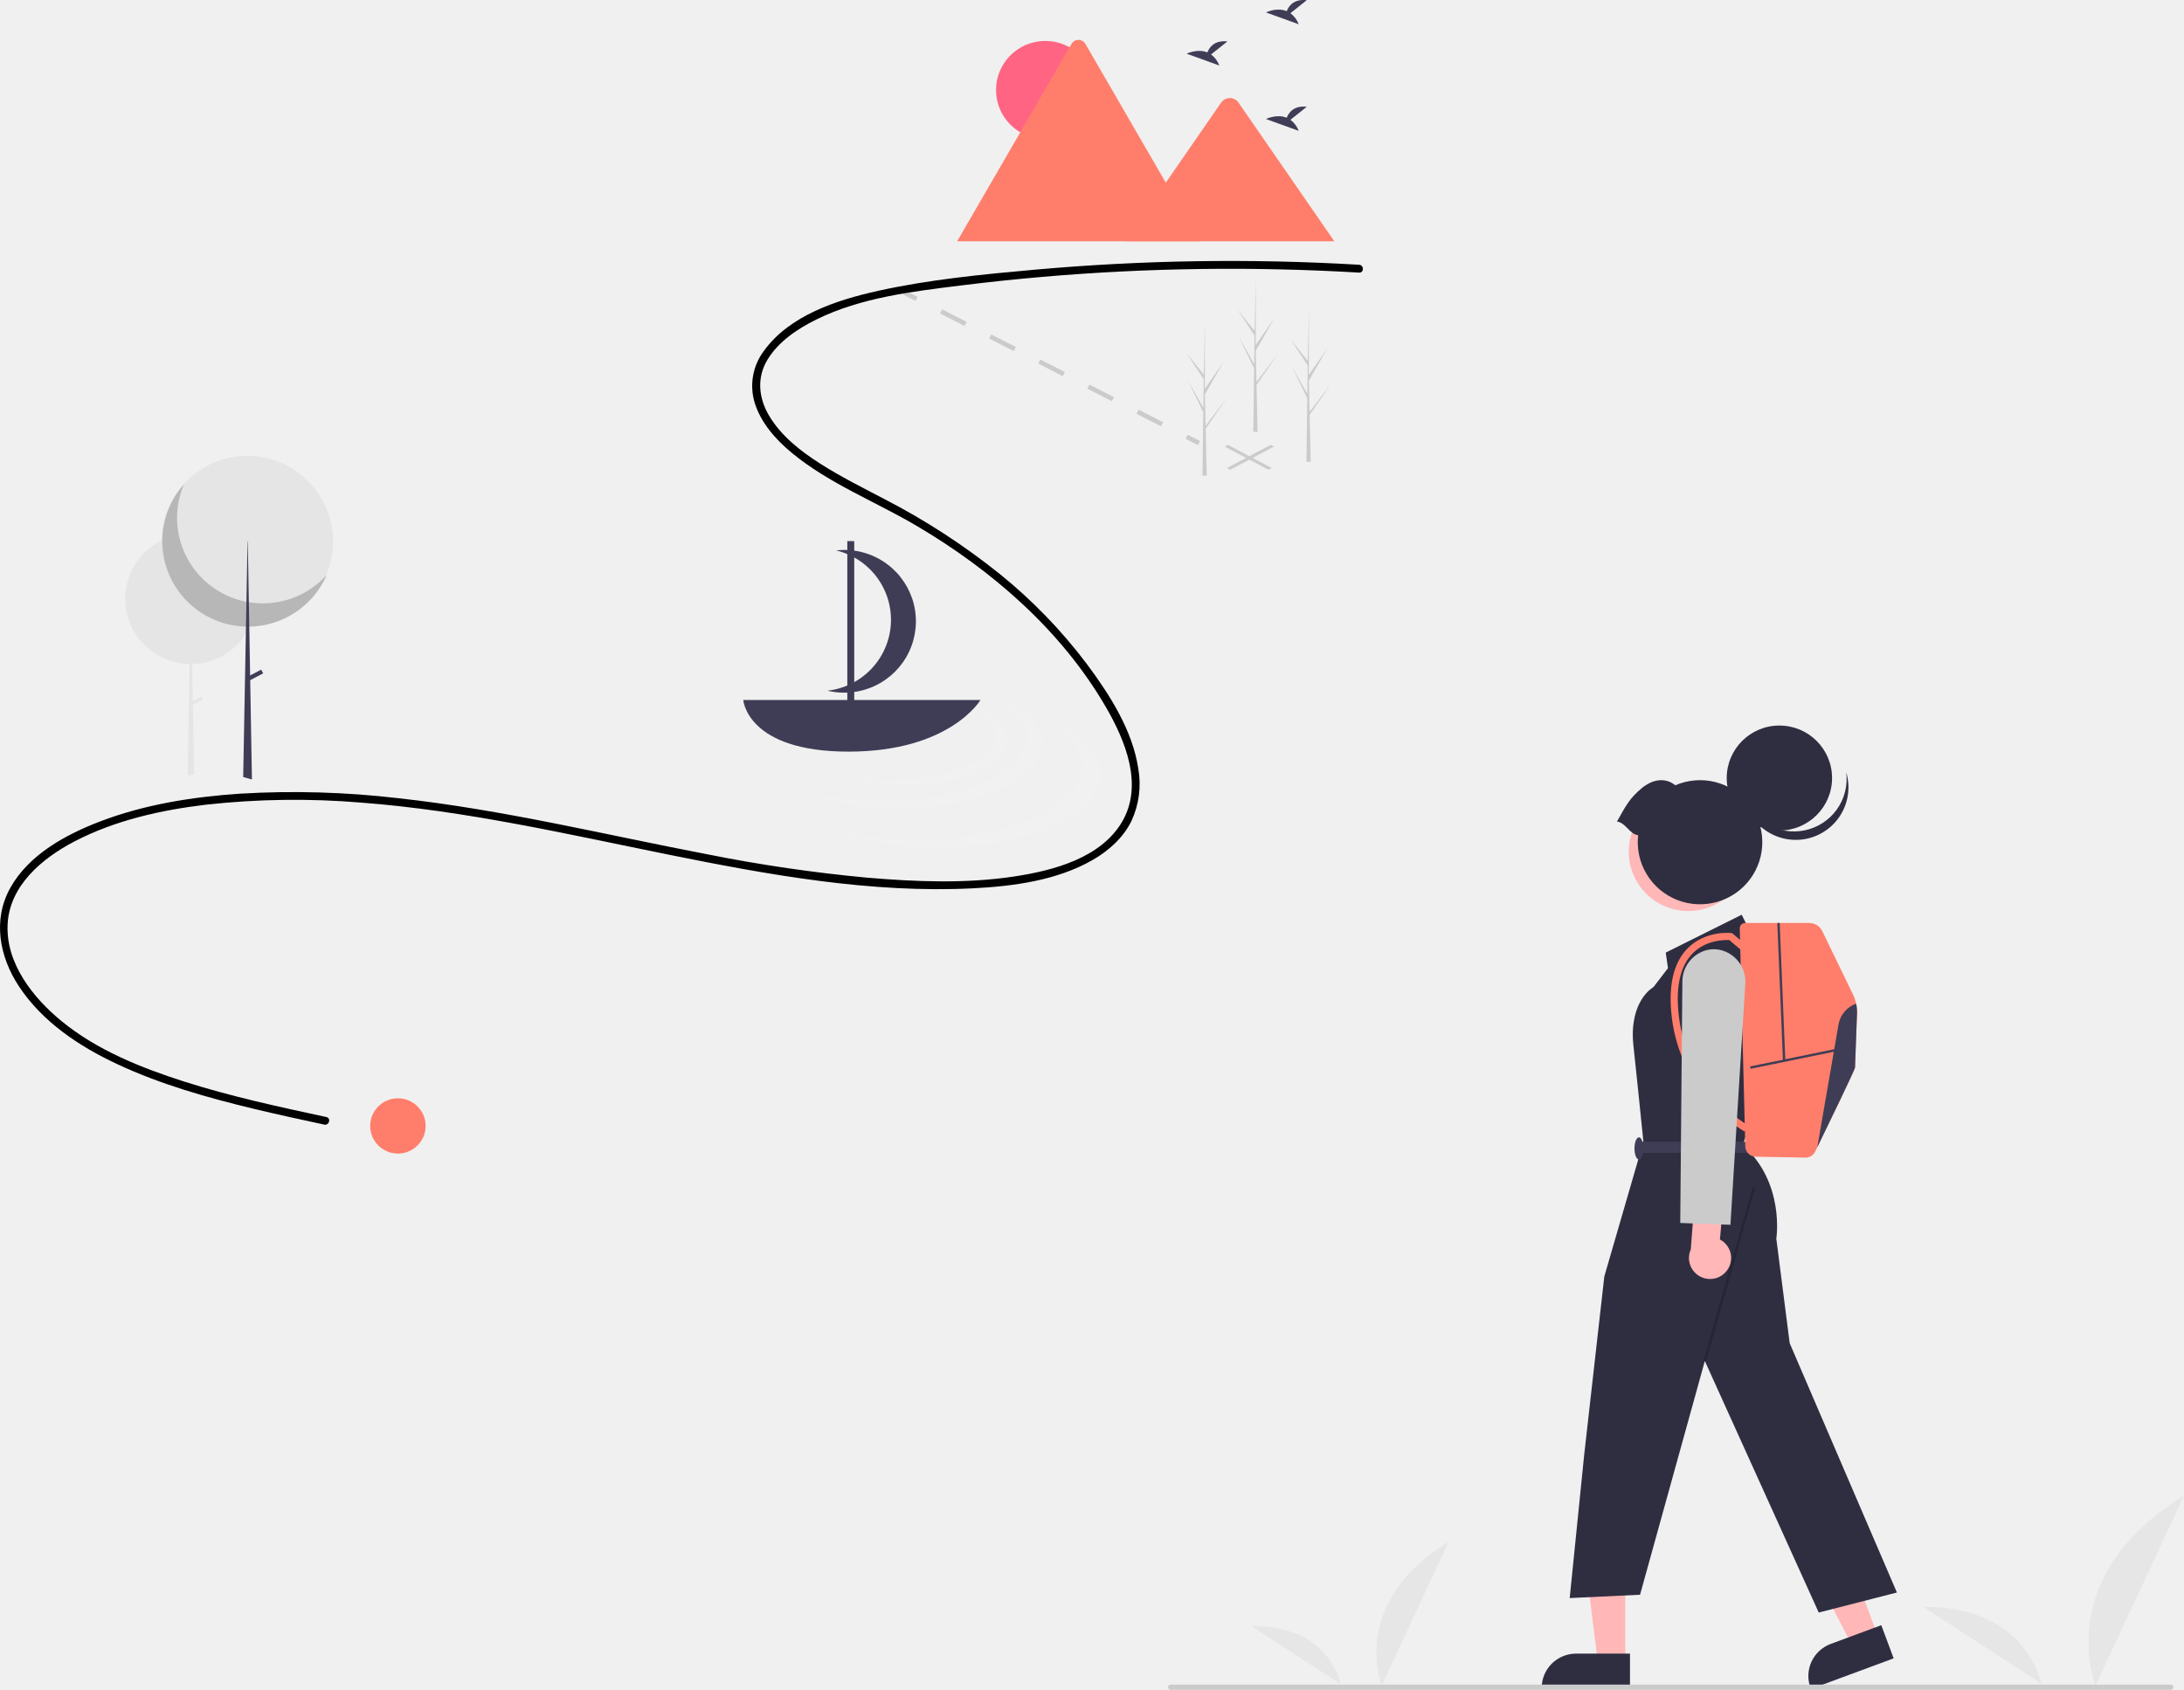
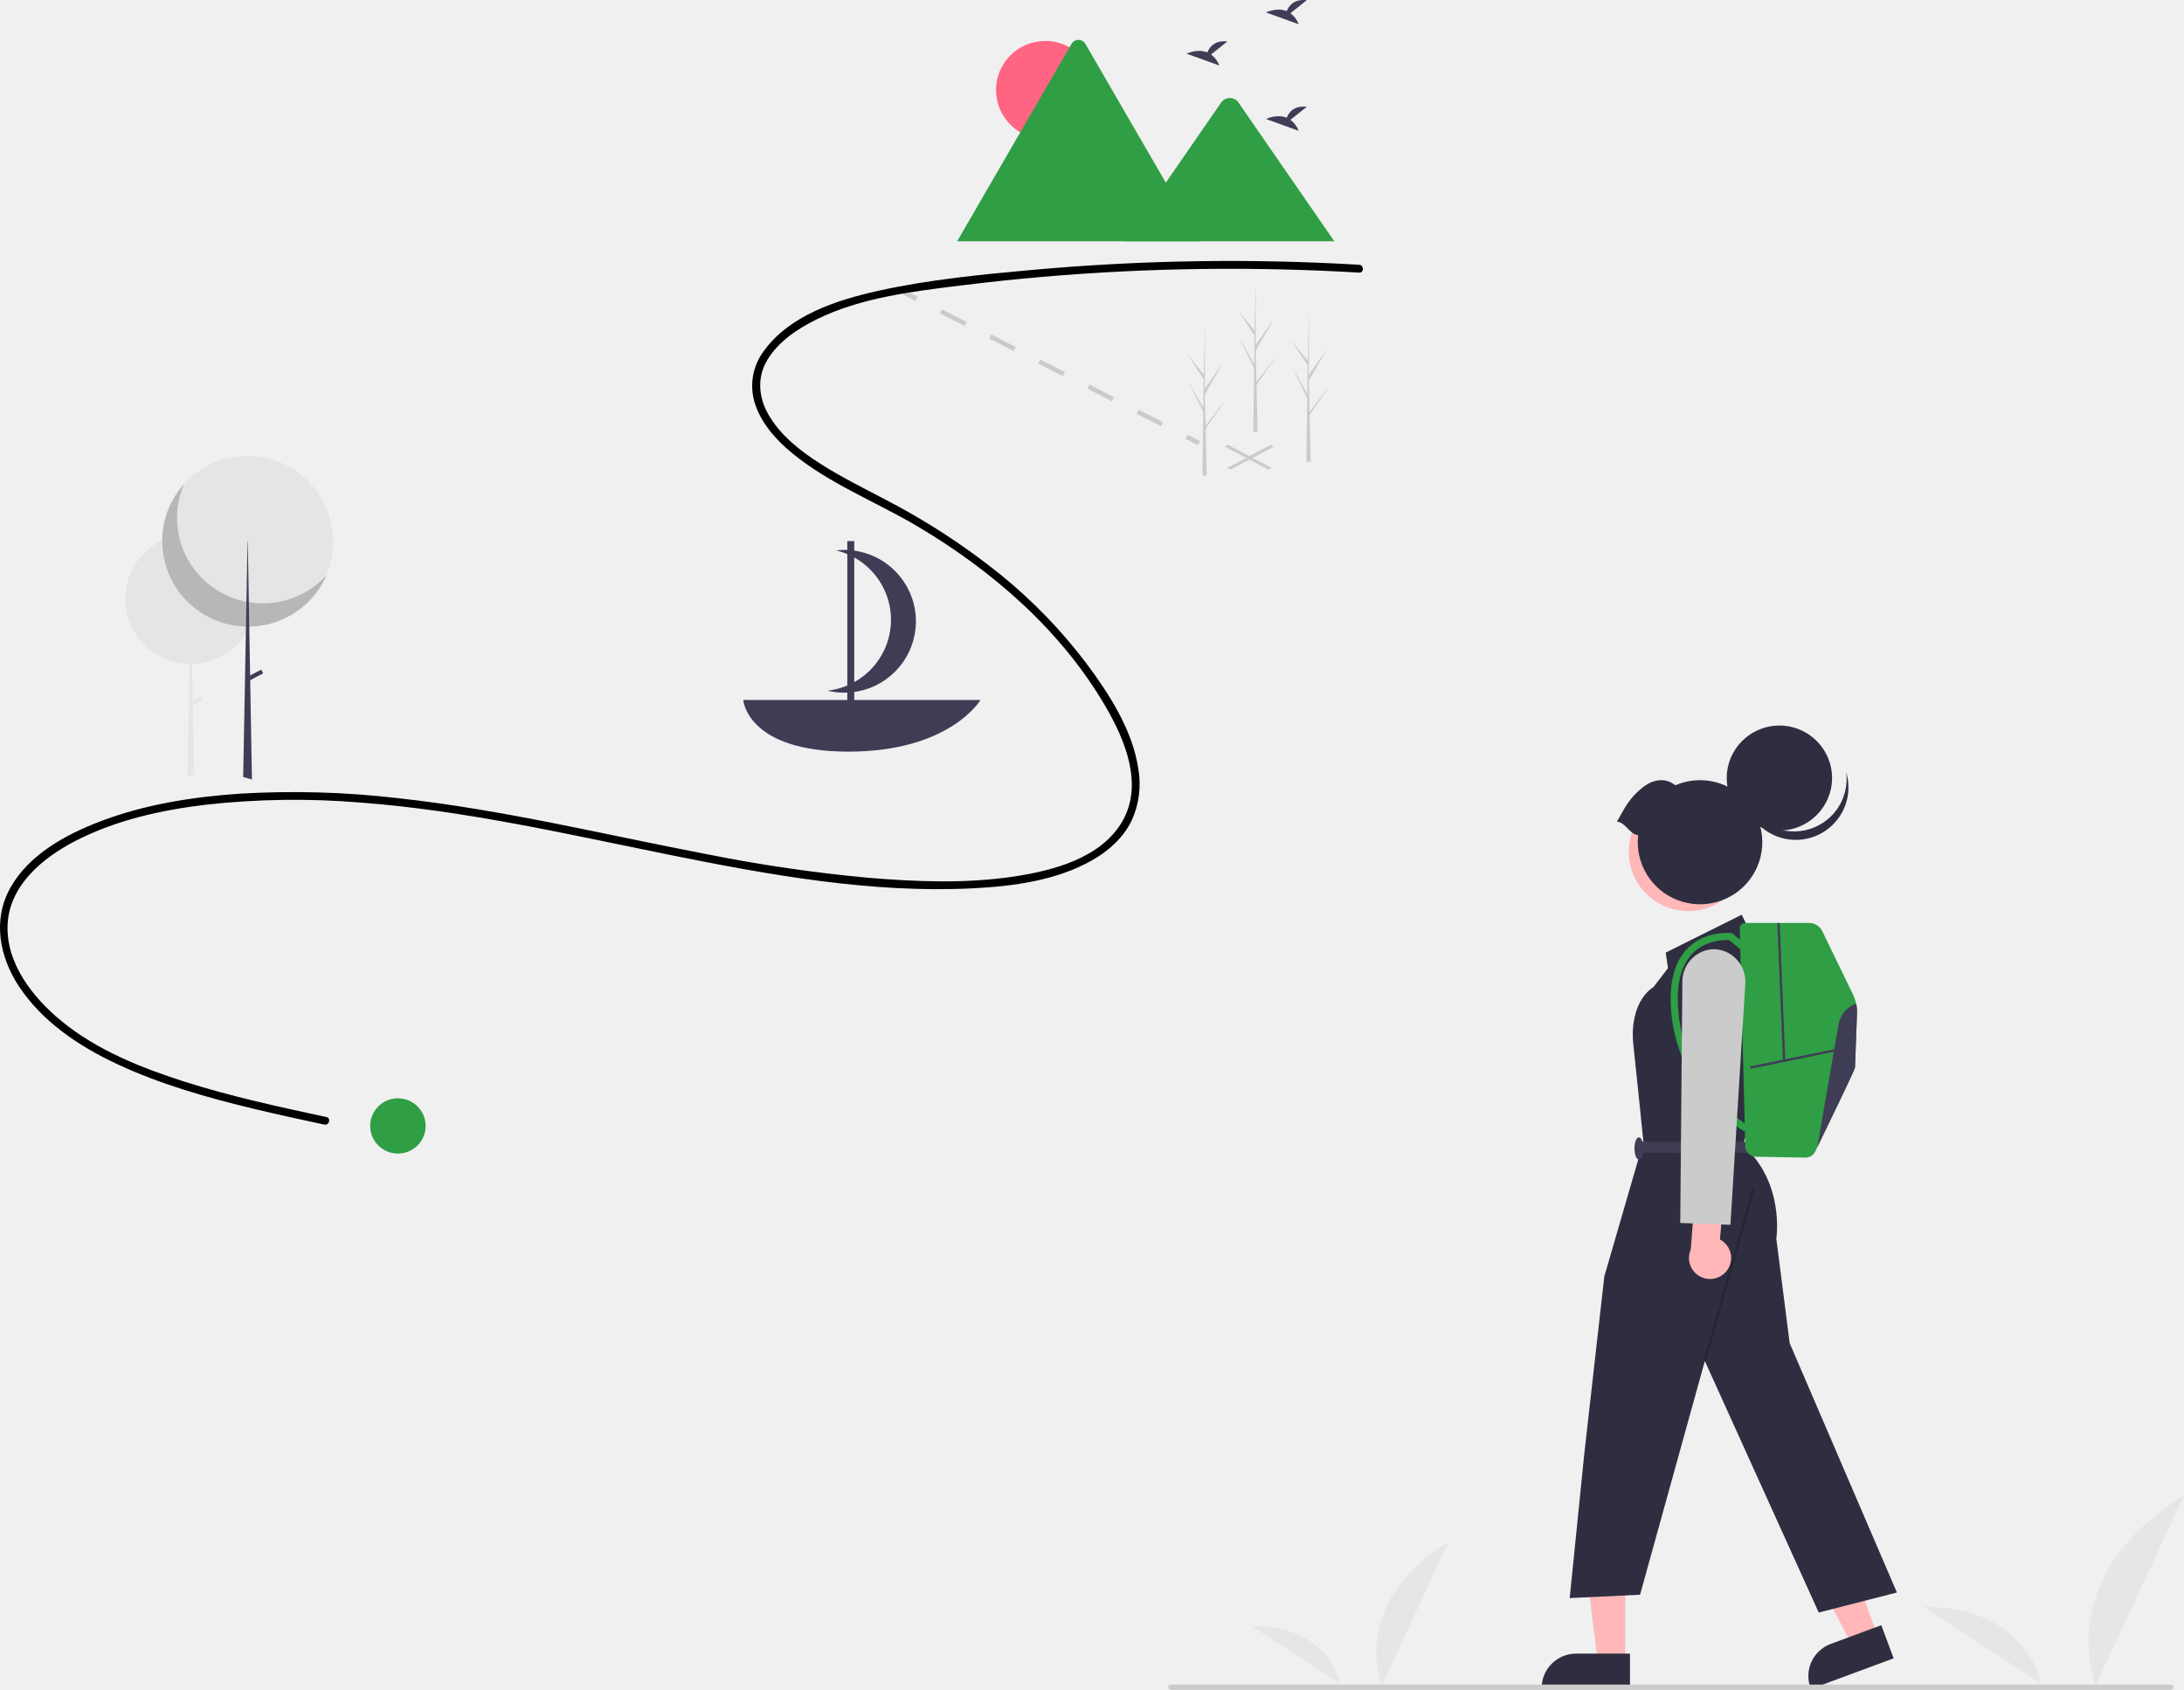
<svg xmlns="http://www.w3.org/2000/svg" width="230" height="178" viewBox="0 0 230 178" fill="none">
  <g clip-path="url(#clip0)">
    <path d="M145.508 177.547C145.508 177.547 141.983 168.898 152.559 162.411L145.508 177.547Z" fill="#E6E6E6" />
    <path d="M141.173 177.39C141.173 177.39 140.098 171.225 131.774 171.278L141.173 177.39Z" fill="#E6E6E6" />
    <path d="M220.686 177.547C220.686 177.547 216.028 166.12 230 157.55L220.686 177.547Z" fill="#E6E6E6" />
    <path d="M214.958 177.339C214.958 177.339 213.537 169.195 202.541 169.264L214.958 177.339Z" fill="#E6E6E6" />
    <path d="M133.576 49.479L128.977 47.044L129.321 46.861L133.92 49.297L133.576 49.479Z" fill="#CBCBCB" />
    <path d="M129.565 49.479L129.221 49.297L133.82 46.861L134.164 47.044L129.565 49.479Z" fill="#CBCBCB" />
    <path d="M95.331 30.602L95.109 31.034L96.409 31.698L96.631 31.266L95.331 30.602Z" fill="#CBCBCB" />
    <path d="M122.27 44.907L119.684 43.586L119.906 43.155L122.492 44.475L122.27 44.907ZM117.098 42.265L114.511 40.944L114.733 40.513L117.319 41.834L117.098 42.265ZM111.925 39.623L109.339 38.302L109.561 37.871L112.147 39.192L111.925 39.623ZM106.753 36.981L104.167 35.66L104.388 35.229L106.975 36.55L106.753 36.981ZM101.58 34.34L98.994 33.019L99.216 32.587L101.802 33.908L101.58 34.34Z" fill="#CBCBCB" />
    <path d="M125.078 45.797L124.856 46.228L126.156 46.892L126.378 46.46L125.078 45.797Z" fill="#CBCBCB" />
    <path d="M26.972 63.077C26.972 63.229 26.967 63.379 26.957 63.528C26.902 64.387 26.684 65.228 26.315 66.007C26.312 66.014 26.309 66.02 26.306 66.026C26.289 66.062 26.271 66.098 26.253 66.134C26.143 66.354 26.022 66.568 25.889 66.775C25.28 67.725 24.447 68.511 23.461 69.064C22.476 69.617 21.369 69.919 20.239 69.944L20.307 73.851L21.196 73.384L21.354 73.685L20.314 74.231L20.441 81.486L20.442 81.583L19.755 81.736L19.757 81.638L19.973 69.945C19.063 69.932 18.165 69.739 17.33 69.377C16.496 69.015 15.742 68.491 15.112 67.837C15.069 67.792 15.026 67.746 14.984 67.7L14.979 67.695C14.455 67.125 14.03 66.47 13.724 65.759C13.731 65.767 13.738 65.774 13.745 65.781C13.053 64.169 13.006 62.353 13.614 60.707C14.221 59.061 15.437 57.709 17.013 56.928C17.037 56.916 17.061 56.905 17.085 56.893C18.643 56.145 20.427 56.008 22.082 56.508C23.737 57.009 25.143 58.112 26.021 59.597C26.063 59.668 26.104 59.739 26.143 59.812C26.688 60.814 26.973 61.937 26.972 63.077Z" fill="#E5E5E5" />
    <path d="M26.044 66.03C31.032 66.03 35.076 61.999 35.076 57.026C35.076 52.054 31.032 48.023 26.044 48.023C21.056 48.023 17.012 52.054 17.012 57.026C17.012 61.999 21.056 66.03 26.044 66.03Z" fill="#E5E5E5" />
    <path opacity="0.2" d="M19.376 51.013C18.533 52.978 18.419 55.177 19.053 57.217C19.688 59.258 21.029 61.007 22.838 62.153C24.648 63.298 26.806 63.765 28.929 63.47C31.052 63.175 33 62.137 34.426 60.542C33.911 61.742 33.141 62.816 32.168 63.69C31.196 64.564 30.044 65.217 28.794 65.603C27.543 65.99 26.223 66.1 24.925 65.928C23.627 65.755 22.382 65.303 21.277 64.603C20.172 63.903 19.232 62.972 18.523 61.875C17.815 60.777 17.354 59.539 17.174 58.246C16.993 56.954 17.096 55.637 17.476 54.388C17.856 53.139 18.505 51.988 19.376 51.013Z" fill="black" />
    <path d="M26.533 82.108L25.61 81.85L25.612 81.751L25.889 66.775L25.902 66.028L25.903 66.007L25.951 63.39L26.021 59.598V59.597L26.069 57.027H26.094L26.143 59.812L26.206 63.436L26.251 66.008V66.027L26.253 66.133V66.134L26.341 71.147L26.35 71.645L26.531 82.008L26.533 82.108Z" fill="#3F3D56" />
    <path d="M27.506 70.536L26.013 71.32L26.221 71.714L27.714 70.93L27.506 70.536Z" fill="#3F3D56" />
    <path d="M143.129 27.889C131.728 27.218 120.294 27.393 108.92 28.413C103.438 28.907 97.868 29.441 92.487 30.633C88.153 31.593 83.123 33.216 80.423 36.995C79.857 37.757 79.476 38.639 79.309 39.571C79.142 40.504 79.194 41.463 79.461 42.372C80.105 44.527 81.706 46.32 83.412 47.725C87.338 50.958 92.209 52.839 96.561 55.408C104.505 60.097 111.776 66.418 116.443 74.448C118.497 77.981 120.451 82.679 118.164 86.573C115.924 90.387 110.922 91.701 106.844 92.321C101.732 93.097 96.466 92.887 91.333 92.452C85.705 91.929 80.109 91.112 74.567 90.004C63.71 87.926 52.952 85.283 41.945 84.081C36.425 83.434 30.859 83.273 25.312 83.601C20.302 83.938 15.248 84.728 10.542 86.529C6.915 87.916 3.049 90.016 1.09 93.517C-0.799 96.892 -0.062 100.784 1.994 103.898C4.468 107.645 8.326 110.212 12.338 112.089C16.905 114.225 21.79 115.61 26.681 116.788C29.162 117.386 31.656 117.926 34.15 118.463C34.67 118.575 34.893 117.778 34.37 117.666C29.34 116.582 24.296 115.495 19.391 113.927C14.852 112.476 10.206 110.617 6.489 107.569C3.482 105.104 0.623 101.503 0.8 97.408C0.979 93.281 4.454 90.399 7.859 88.625C12.114 86.408 16.949 85.329 21.687 84.764C27.112 84.162 32.582 84.088 38.021 84.543C49.003 85.376 59.74 87.869 70.507 90.044C80.967 92.157 91.754 94.114 102.473 93.572C106.722 93.357 111.275 92.75 115.026 90.612C116.744 89.633 118.293 88.253 119.166 86.457C119.952 84.748 120.201 82.841 119.879 80.989C119.271 76.919 116.846 73.145 114.426 69.904C111.773 66.388 108.697 63.211 105.265 60.445C101.499 57.424 97.438 54.787 93.144 52.574C90.866 51.379 88.557 50.23 86.386 48.845C84.305 47.518 82.253 45.921 80.982 43.766C79.883 41.903 79.681 39.776 80.826 37.886C81.984 35.974 83.979 34.641 85.946 33.667C90.686 31.319 96.196 30.691 101.382 30.047C112.516 28.669 123.738 28.112 134.955 28.378C137.681 28.442 140.406 28.555 143.129 28.716C143.662 28.747 143.66 27.921 143.129 27.889V27.889Z" fill="black" />
    <path d="M135.896 1.392L137.618 0.019C136.281 -0.128 135.731 0.599 135.506 1.175C134.461 0.742 133.323 1.309 133.323 1.309L136.769 2.556C136.595 2.093 136.292 1.69 135.896 1.392Z" fill="#3F3D56" />
    <path d="M127.539 5.738L129.261 4.365C127.923 4.218 127.374 4.946 127.149 5.521C126.104 5.089 124.966 5.656 124.966 5.656L128.411 6.902C128.237 6.44 127.935 6.036 127.539 5.738Z" fill="#3F3D56" />
    <path d="M135.896 12.62L137.618 11.247C136.281 11.1 135.731 11.827 135.506 12.403C134.461 11.97 133.323 12.537 133.323 12.537L136.769 13.784C136.595 13.321 136.292 12.917 135.896 12.62Z" fill="#3F3D56" />
    <path d="M110.081 14.654C112.946 14.654 115.269 12.338 115.269 9.482C115.269 6.626 112.946 4.311 110.081 4.311C107.215 4.311 104.893 6.626 104.893 9.482C104.893 12.338 107.215 14.654 110.081 14.654Z" fill="#FF6583" />
-     <path d="M126.35 25.418H100.898C100.866 25.418 100.834 25.416 100.803 25.41L112.841 4.628C112.914 4.498 113.021 4.391 113.15 4.316C113.278 4.241 113.425 4.201 113.574 4.201C113.723 4.201 113.87 4.241 113.999 4.316C114.128 4.391 114.234 4.498 114.308 4.628L122.386 18.574L122.773 19.241L126.35 25.418Z" fill="#FF7E6B" />
-     <path d="M140.52 25.418H118.507L122.772 19.242L123.079 18.797L128.638 10.749C128.736 10.625 128.859 10.524 128.999 10.452C129.139 10.379 129.293 10.337 129.451 10.327C129.608 10.318 129.766 10.342 129.914 10.397C130.062 10.453 130.196 10.539 130.308 10.649C130.337 10.681 130.364 10.714 130.388 10.749L140.52 25.418Z" fill="#FF7E6B" />
+     <path d="M126.35 25.418H100.898C100.866 25.418 100.834 25.416 100.803 25.41L112.841 4.628C112.914 4.498 113.021 4.391 113.15 4.316C113.278 4.241 113.425 4.201 113.574 4.201C113.723 4.201 113.87 4.241 113.999 4.316C114.128 4.391 114.234 4.498 114.308 4.628L122.386 18.574L122.773 19.241L126.35 25.418Z" fill="#2F9E44" />
+     <path d="M140.52 25.418H118.507L122.772 19.242L123.079 18.797L128.638 10.749C128.736 10.625 128.859 10.524 128.999 10.452C129.139 10.379 129.293 10.337 129.451 10.327C129.608 10.318 129.766 10.342 129.914 10.397C130.062 10.453 130.196 10.539 130.308 10.649C130.337 10.681 130.364 10.714 130.388 10.749L140.52 25.418Z" fill="#2F9E44" />
    <path d="M104.208 73.083C106.62 74.285 108.089 75.873 108.089 77.614C108.089 81.364 101.28 84.405 92.881 84.405C89.23 84.405 85.879 83.83 83.258 82.872C86.042 84.259 90.084 85.132 94.585 85.132C102.984 85.132 109.792 82.092 109.792 78.341C109.792 76.221 107.616 74.329 104.208 73.083Z" fill="#F1F1F1" />
    <path d="M109.574 75.66C112.297 77.016 113.954 78.807 113.954 80.772C113.954 85.004 106.271 88.435 96.793 88.435C92.673 88.435 88.893 87.786 85.935 86.705C89.076 88.27 93.637 89.256 98.715 89.256C108.193 89.256 115.876 85.825 115.876 81.593C115.876 79.201 113.42 77.065 109.574 75.66Z" fill="#F1F1F1" />
    <path d="M102.154 74.218C103.854 75.065 104.889 76.183 104.889 77.41C104.889 80.052 100.092 82.195 94.174 82.195C91.869 82.224 89.576 81.859 87.394 81.114C89.356 82.092 92.204 82.707 95.374 82.707C101.292 82.707 106.089 80.565 106.089 77.923C106.089 76.429 104.556 75.096 102.154 74.218Z" fill="#F1F1F1" />
    <path d="M78.273 73.733C78.273 73.733 78.647 79.175 89.353 79.175C100.06 79.175 103.256 73.733 103.256 73.733H78.273Z" fill="#3F3D56" />
    <path d="M93.469 59.456C91.924 58.285 89.984 57.756 88.056 57.98C89.779 58.394 91.3 59.399 92.354 60.82C93.407 62.241 93.925 63.986 93.816 65.75C93.707 67.513 92.978 69.182 91.758 70.463C90.538 71.745 88.904 72.556 87.143 72.757C88.827 73.162 90.6 72.977 92.164 72.232C93.727 71.488 94.986 70.23 95.729 68.669C96.471 67.108 96.652 65.34 96.24 63.662C95.829 61.985 94.85 60.499 93.469 59.456Z" fill="#3F3D56" />
    <path d="M89.961 56.998H89.231V74.318H89.961V56.998Z" fill="#3F3D56" />
    <path d="M137.935 44.129L137.931 44.122L137.922 43.699L140.208 40.389L137.924 43.382L137.916 43.472L137.838 40.089L139.813 36.658L137.832 39.495L137.853 32.486L137.853 32.463L137.852 32.486L137.721 38.009L135.921 35.766L137.715 38.485L137.676 41.511L136.019 38.558L137.67 41.956L137.648 43.639L137.587 48.3L137.583 48.648C137.736 48.649 137.887 48.647 138.036 48.641L137.932 44.163L137.935 44.129Z" fill="#CBCBCB" />
    <path d="M126.985 45.584L126.981 45.577L126.971 45.154L129.258 41.845L126.974 44.838L126.966 44.927L126.888 41.544L128.863 38.113L126.882 40.95L126.903 33.941L126.903 33.918L126.902 33.941L126.771 39.465L124.971 37.221L126.765 39.941L126.726 42.966L125.069 40.013L126.72 43.411L126.698 45.094L126.637 49.755L126.633 50.103C126.785 50.105 126.936 50.102 127.086 50.096L126.982 45.619L126.985 45.584Z" fill="#CBCBCB" />
    <path d="M132.339 40.976L132.335 40.969L132.325 40.546L134.612 37.236L132.328 40.229L132.319 40.319L132.241 36.936L134.217 33.505L132.236 36.342L132.256 29.333L132.256 29.31L132.256 29.333L132.124 34.856L130.324 32.613L132.119 35.332L132.079 38.358L130.423 35.405L132.073 38.803L132.051 40.486L131.991 45.147L131.986 45.495C132.139 45.496 132.29 45.494 132.439 45.488L132.336 41.01L132.339 40.976Z" fill="#CBCBCB" />
-     <path d="M41.904 121.514C43.517 121.514 44.824 120.211 44.824 118.603C44.824 116.996 43.517 115.693 41.904 115.693C40.292 115.693 38.984 116.996 38.984 118.603C38.984 120.211 40.292 121.514 41.904 121.514Z" fill="#FF7E6B" />
+     <path d="M41.904 121.514C43.517 121.514 44.824 120.211 44.824 118.603C44.824 116.996 43.517 115.693 41.904 115.693C40.292 115.693 38.984 116.996 38.984 118.603C38.984 120.211 40.292 121.514 41.904 121.514Z" fill="#2F9E44" />
    <path d="M197.76 172.329L195.057 173.33L189.896 163.413L193.886 161.936L197.76 172.329Z" fill="#FFB7B7" />
    <path d="M199.423 174.686L190.707 177.914L190.666 177.804C190.332 176.907 190.369 175.914 190.768 175.044C191.168 174.175 191.898 173.499 192.798 173.165L192.798 173.165L198.122 171.194L199.423 174.686Z" fill="#2F2E41" />
    <path d="M171.157 175.127L168.273 175.127L166.901 164.04L171.158 164.04L171.157 175.127Z" fill="#FFB7B7" />
    <path d="M171.657 177.914L162.358 177.913V177.796C162.358 176.839 162.74 175.922 163.419 175.245C164.097 174.569 165.018 174.188 165.978 174.188H165.978L171.657 174.189L171.657 177.914Z" fill="#2F2E41" />
    <path d="M184.36 98.232L183.419 96.356L175.421 100.342L175.656 101.983L174.128 103.976C174.128 103.976 171.54 105.383 172.01 110.072L172.481 114.527L173.069 120.272L168.953 134.457L166.836 153.214L165.307 168.337L172.716 167.985L179.538 143.366L191.534 169.861L199.767 167.751L188.476 141.491L187.065 130.471C187.065 130.471 188.006 124.609 183.536 120.623L184.242 118.513V115.913L186.594 103.507L184.36 98.232Z" fill="#2F2E41" />
    <path opacity="0.2" d="M184.579 125.041L179.404 143.329L179.67 143.404L184.845 125.116L184.579 125.041Z" fill="black" />
    <path d="M184.125 120.272H172.599V121.444H184.125V120.272Z" fill="#3F3D56" />
    <path d="M172.598 122.147C172.858 122.147 173.069 121.622 173.069 120.975C173.069 120.327 172.858 119.803 172.598 119.803C172.339 119.803 172.128 120.327 172.128 120.975C172.128 121.622 172.339 122.147 172.598 122.147Z" fill="#3F3D56" />
    <path d="M180.804 95.2C183.842 93.544 184.959 89.747 183.298 86.718C181.637 83.689 177.827 82.576 174.789 84.232C171.75 85.888 170.634 89.685 172.295 92.713C173.956 95.742 177.765 96.855 180.804 95.2Z" fill="#FFB7B7" />
    <path d="M187.391 87.485C190.454 87.485 192.937 85.009 192.937 81.956C192.937 78.902 190.454 76.427 187.391 76.427C184.327 76.427 181.844 78.902 181.844 81.956C181.844 85.009 184.327 87.485 187.391 87.485Z" fill="#2F2E41" />
    <path d="M194.43 81.364C194.649 82.096 194.713 82.866 194.618 83.624C194.523 84.383 194.271 85.114 193.879 85.77C193.487 86.427 192.962 86.995 192.338 87.44C191.714 87.884 191.005 88.195 190.254 88.352C189.504 88.509 188.729 88.51 187.978 88.353C187.228 88.197 186.518 87.887 185.893 87.444C185.269 87 184.744 86.432 184.351 85.776C183.957 85.12 183.705 84.389 183.609 83.631C184.007 84.961 184.891 86.093 186.088 86.803C187.284 87.513 188.704 87.749 190.067 87.464C191.43 87.178 192.635 86.392 193.443 85.262C194.251 84.132 194.603 82.74 194.43 81.364Z" fill="#2F2E41" />
    <path d="M172.517 87.981C172.354 89.41 172.669 90.853 173.412 92.085C174.155 93.318 175.286 94.272 176.628 94.8C177.971 95.327 179.45 95.398 180.837 95.003C182.225 94.607 183.442 93.766 184.302 92.611C185.161 91.455 185.614 90.049 185.59 88.611C185.567 87.173 185.068 85.783 184.171 84.656C183.275 83.529 182.03 82.728 180.631 82.378C179.231 82.028 177.755 82.147 176.43 82.718C175.335 81.837 173.977 82.11 172.873 83.04C171.624 84.09 171.253 84.812 170.285 86.54C171.237 86.674 171.565 87.847 172.517 87.981Z" fill="#2F2E41" />
-     <path d="M195.564 106.776C195.494 108.628 195.355 112.273 195.355 112.459C195.355 112.656 192.582 118.378 191.384 120.841V120.842C191.299 121.016 191.223 121.173 191.155 121.312C191.062 121.503 190.917 121.664 190.735 121.775C190.554 121.886 190.344 121.943 190.131 121.939L184.896 121.845C184.609 121.84 184.334 121.725 184.13 121.523C183.925 121.321 183.807 121.048 183.8 120.761L183.216 97.804C183.214 97.729 183.227 97.653 183.255 97.583C183.283 97.512 183.324 97.448 183.377 97.394C183.43 97.34 183.494 97.297 183.564 97.267C183.634 97.238 183.709 97.222 183.785 97.222H190.536C190.821 97.222 191.1 97.303 191.342 97.454C191.584 97.605 191.777 97.821 191.902 98.077L195.142 104.758C195.446 105.386 195.591 106.079 195.564 106.776V106.776Z" fill="#FF7E6B" />
-     <path d="M183.708 119.186C182.365 118.374 181.158 117.358 180.132 116.173C177.746 113.499 176.296 110.125 175.997 106.559C175.731 103.509 176.339 101.241 177.803 99.819C179.663 98.012 182.196 98.274 182.303 98.286L182.417 98.299L184.133 99.746L183.647 100.319L182.112 99.023C181.642 99 179.723 98.995 178.321 100.362C177.031 101.62 176.501 103.683 176.746 106.495C177.03 109.89 178.408 113.102 180.674 115.653C181.651 116.78 182.797 117.75 184.071 118.53L183.708 119.186Z" fill="#FF7E6B" />
+     <path d="M195.564 106.776C195.494 108.628 195.355 112.273 195.355 112.459C195.355 112.656 192.582 118.378 191.384 120.841V120.842C191.299 121.016 191.223 121.173 191.155 121.312C191.062 121.503 190.917 121.664 190.735 121.775C190.554 121.886 190.344 121.943 190.131 121.939L184.896 121.845C184.609 121.84 184.334 121.725 184.13 121.523C183.925 121.321 183.807 121.048 183.8 120.761L183.216 97.804C183.214 97.729 183.227 97.653 183.255 97.583C183.283 97.512 183.324 97.448 183.377 97.394C183.43 97.34 183.494 97.297 183.564 97.267C183.634 97.238 183.709 97.222 183.785 97.222H190.536C190.821 97.222 191.1 97.303 191.342 97.454C191.584 97.605 191.777 97.821 191.902 98.077L195.142 104.758C195.446 105.386 195.591 106.079 195.564 106.776V106.776Z" fill="#2F9E44" />
+     <path d="M183.708 119.186C182.365 118.374 181.158 117.358 180.132 116.173C177.746 113.499 176.296 110.125 175.997 106.559C175.731 103.509 176.339 101.241 177.803 99.819C179.663 98.012 182.196 98.274 182.303 98.286L182.417 98.299L184.133 99.746L183.647 100.319L182.112 99.023C181.642 99 179.723 98.995 178.321 100.362C177.031 101.62 176.501 103.683 176.746 106.495C177.03 109.89 178.408 113.102 180.674 115.653C181.651 116.78 182.797 117.75 184.071 118.53L183.708 119.186Z" fill="#2F9E44" />
    <path d="M193.45 110.464L184.303 112.337L184.353 112.581L193.5 110.709L193.45 110.464Z" fill="#3F3D56" />
    <path d="M187.421 97.217L187.171 97.228L187.765 111.735L188.015 111.725L187.421 97.217Z" fill="#3F3D56" />
    <path d="M195.564 106.776C195.494 108.628 195.354 112.273 195.354 112.459C195.354 112.656 192.582 118.378 191.384 120.841L193.617 107.918C193.703 107.421 193.92 106.956 194.246 106.57C194.572 106.184 194.995 105.891 195.472 105.721C195.547 106.068 195.578 106.422 195.564 106.776Z" fill="#3F3D56" />
    <path d="M181.846 133.858C182.043 133.604 182.183 133.31 182.254 132.997C182.325 132.683 182.327 132.358 182.259 132.044C182.19 131.73 182.053 131.434 181.858 131.179C181.663 130.923 181.414 130.713 181.128 130.564L181.582 125.56L178.599 124.543L178.057 131.619C177.837 132.113 177.807 132.671 177.972 133.187C178.137 133.702 178.487 134.139 178.954 134.415C179.42 134.692 179.973 134.787 180.506 134.685C181.039 134.582 181.516 134.288 181.846 133.858Z" fill="#FFB7B7" />
    <path d="M182.235 129.016L176.949 128.825L177.173 103.414C177.169 102.695 177.392 101.993 177.81 101.407C178.229 100.821 178.821 100.381 179.504 100.149C180.142 99.938 180.832 99.938 181.47 100.148C182.194 100.392 182.816 100.87 183.238 101.506C183.659 102.141 183.857 102.899 183.798 103.659L182.235 129.016Z" fill="#CBCBCB" />
    <path d="M228.61 178H123.289C123.216 178 123.146 177.971 123.094 177.919C123.042 177.868 123.013 177.798 123.013 177.724C123.013 177.651 123.042 177.581 123.094 177.53C123.146 177.478 123.216 177.449 123.289 177.449H228.61C228.683 177.449 228.754 177.478 228.806 177.53C228.857 177.581 228.887 177.651 228.887 177.724C228.887 177.798 228.857 177.868 228.806 177.919C228.754 177.971 228.683 178 228.61 178Z" fill="#CBCBCB" />
  </g>
  <defs>
    <clipPath id="clip0">
      <rect width="230" height="178" fill="white" />
    </clipPath>
  </defs>
</svg>
